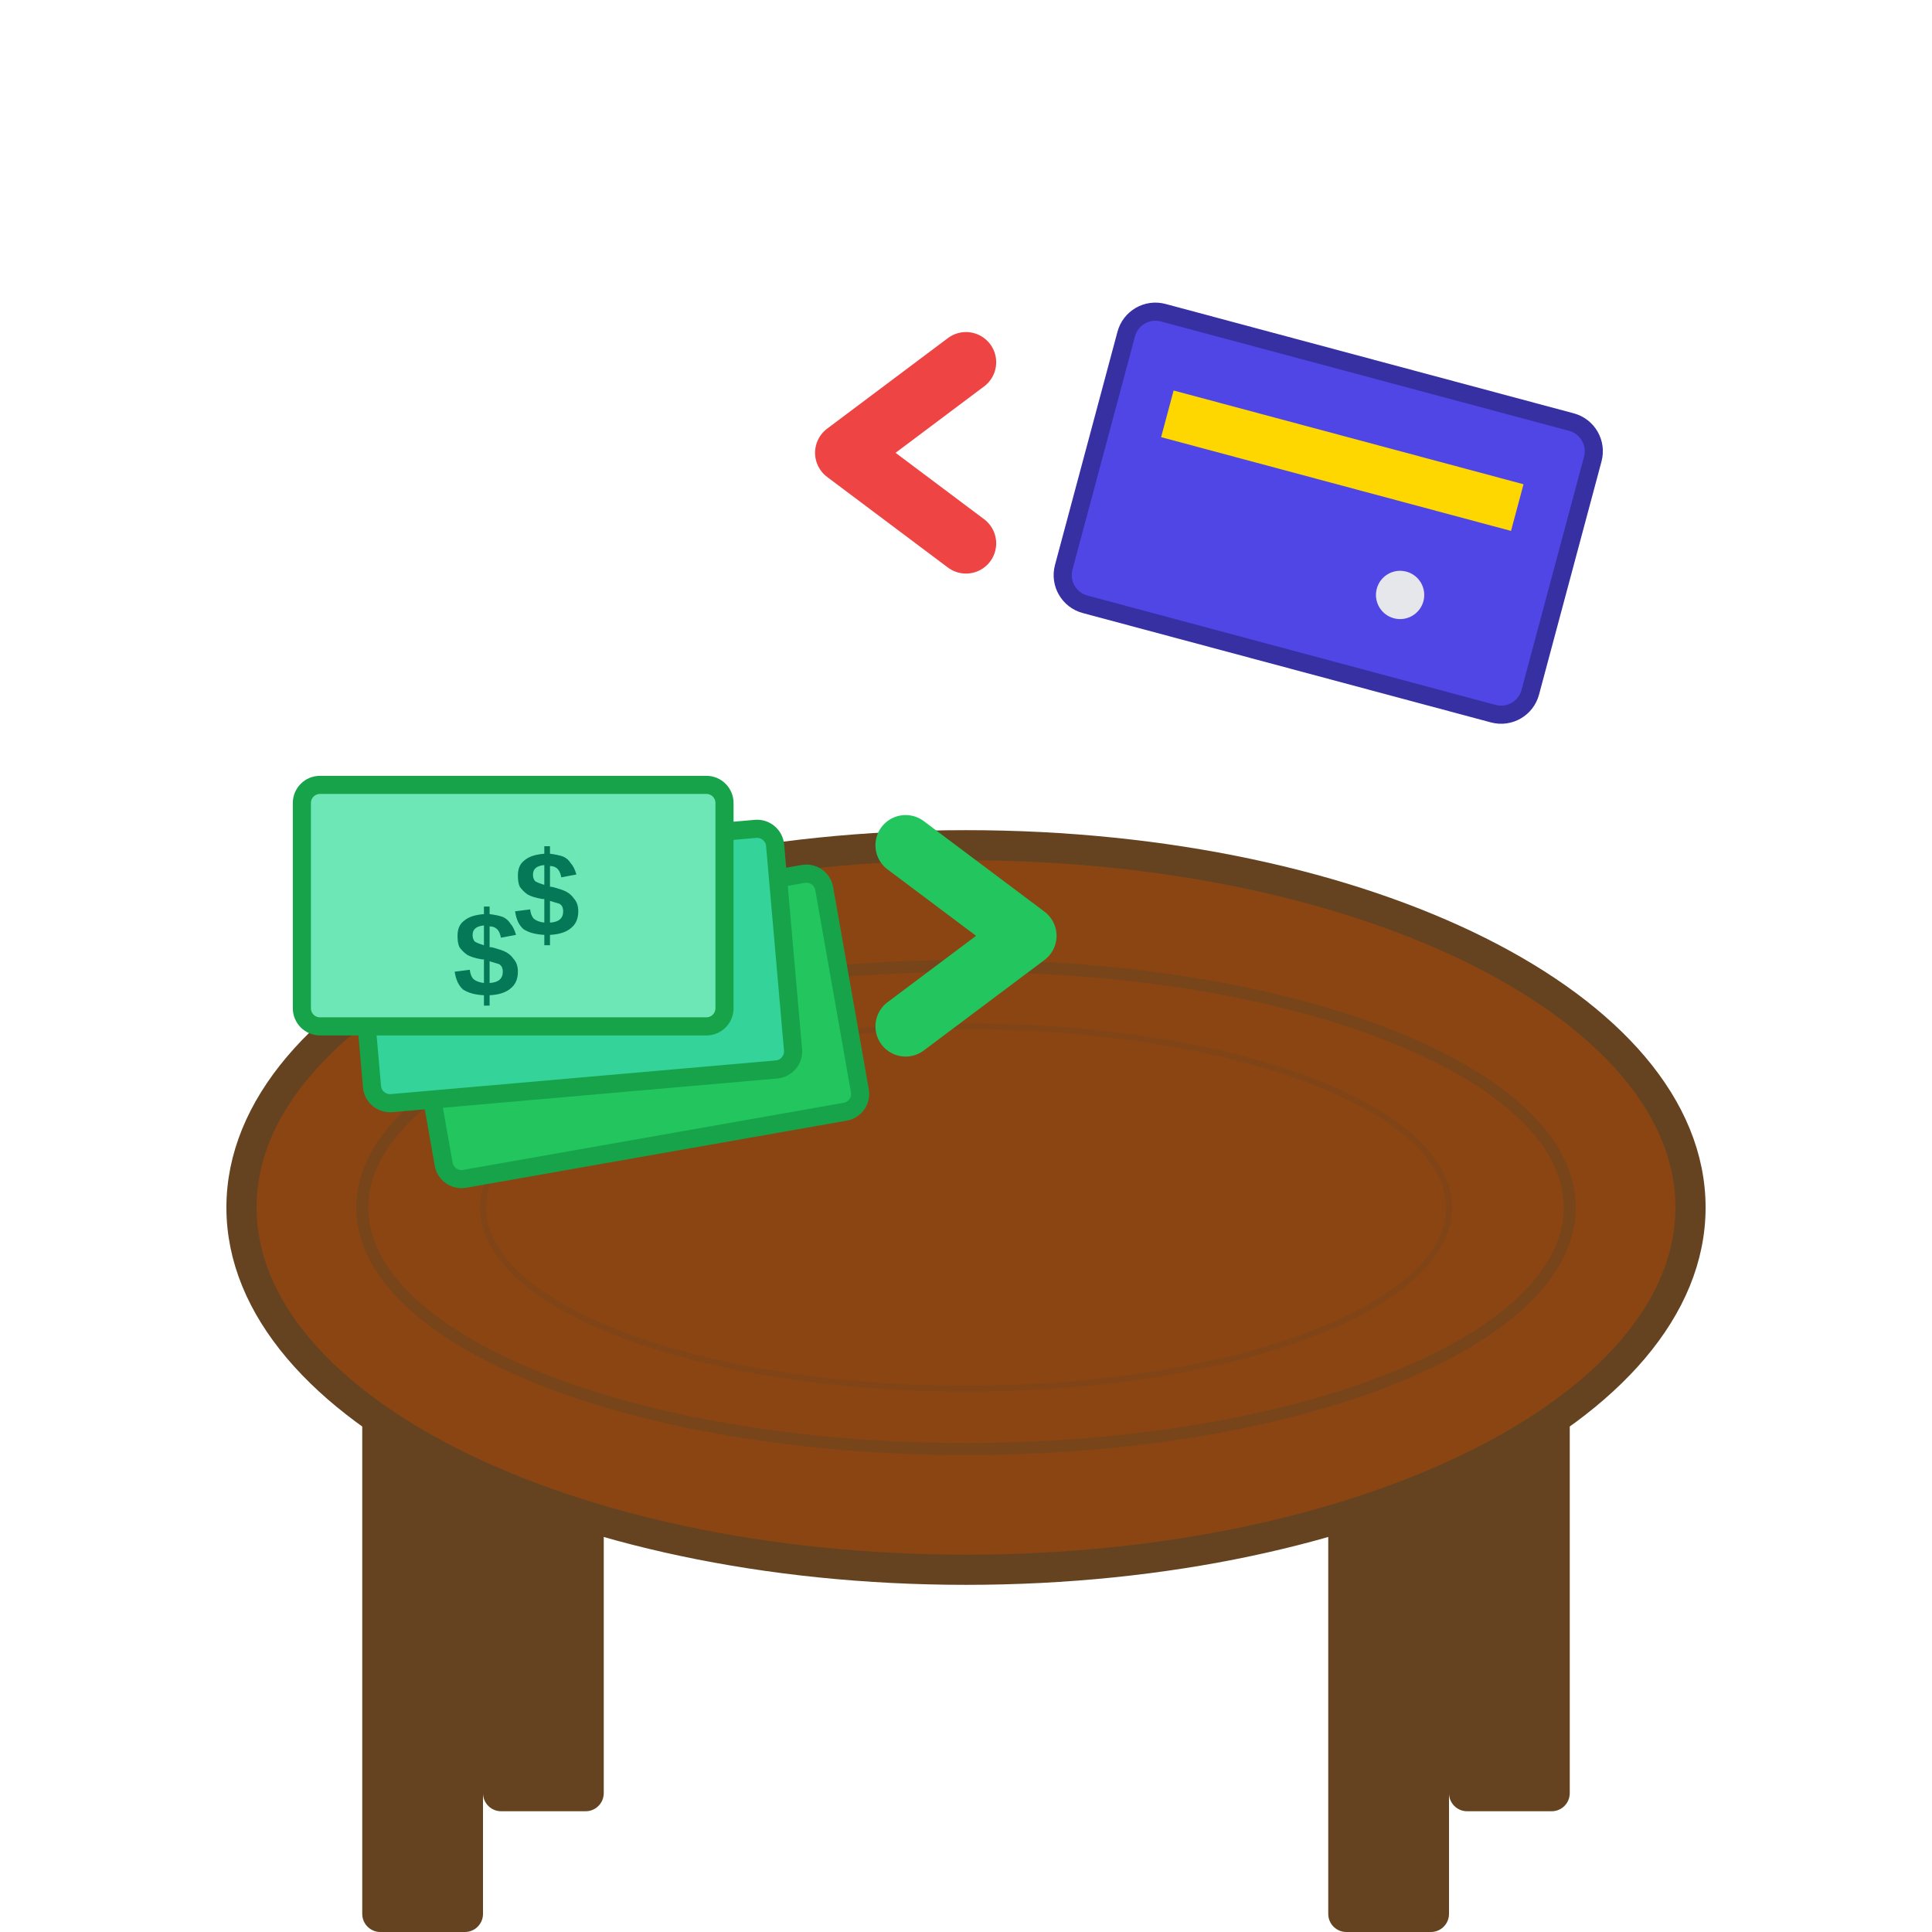
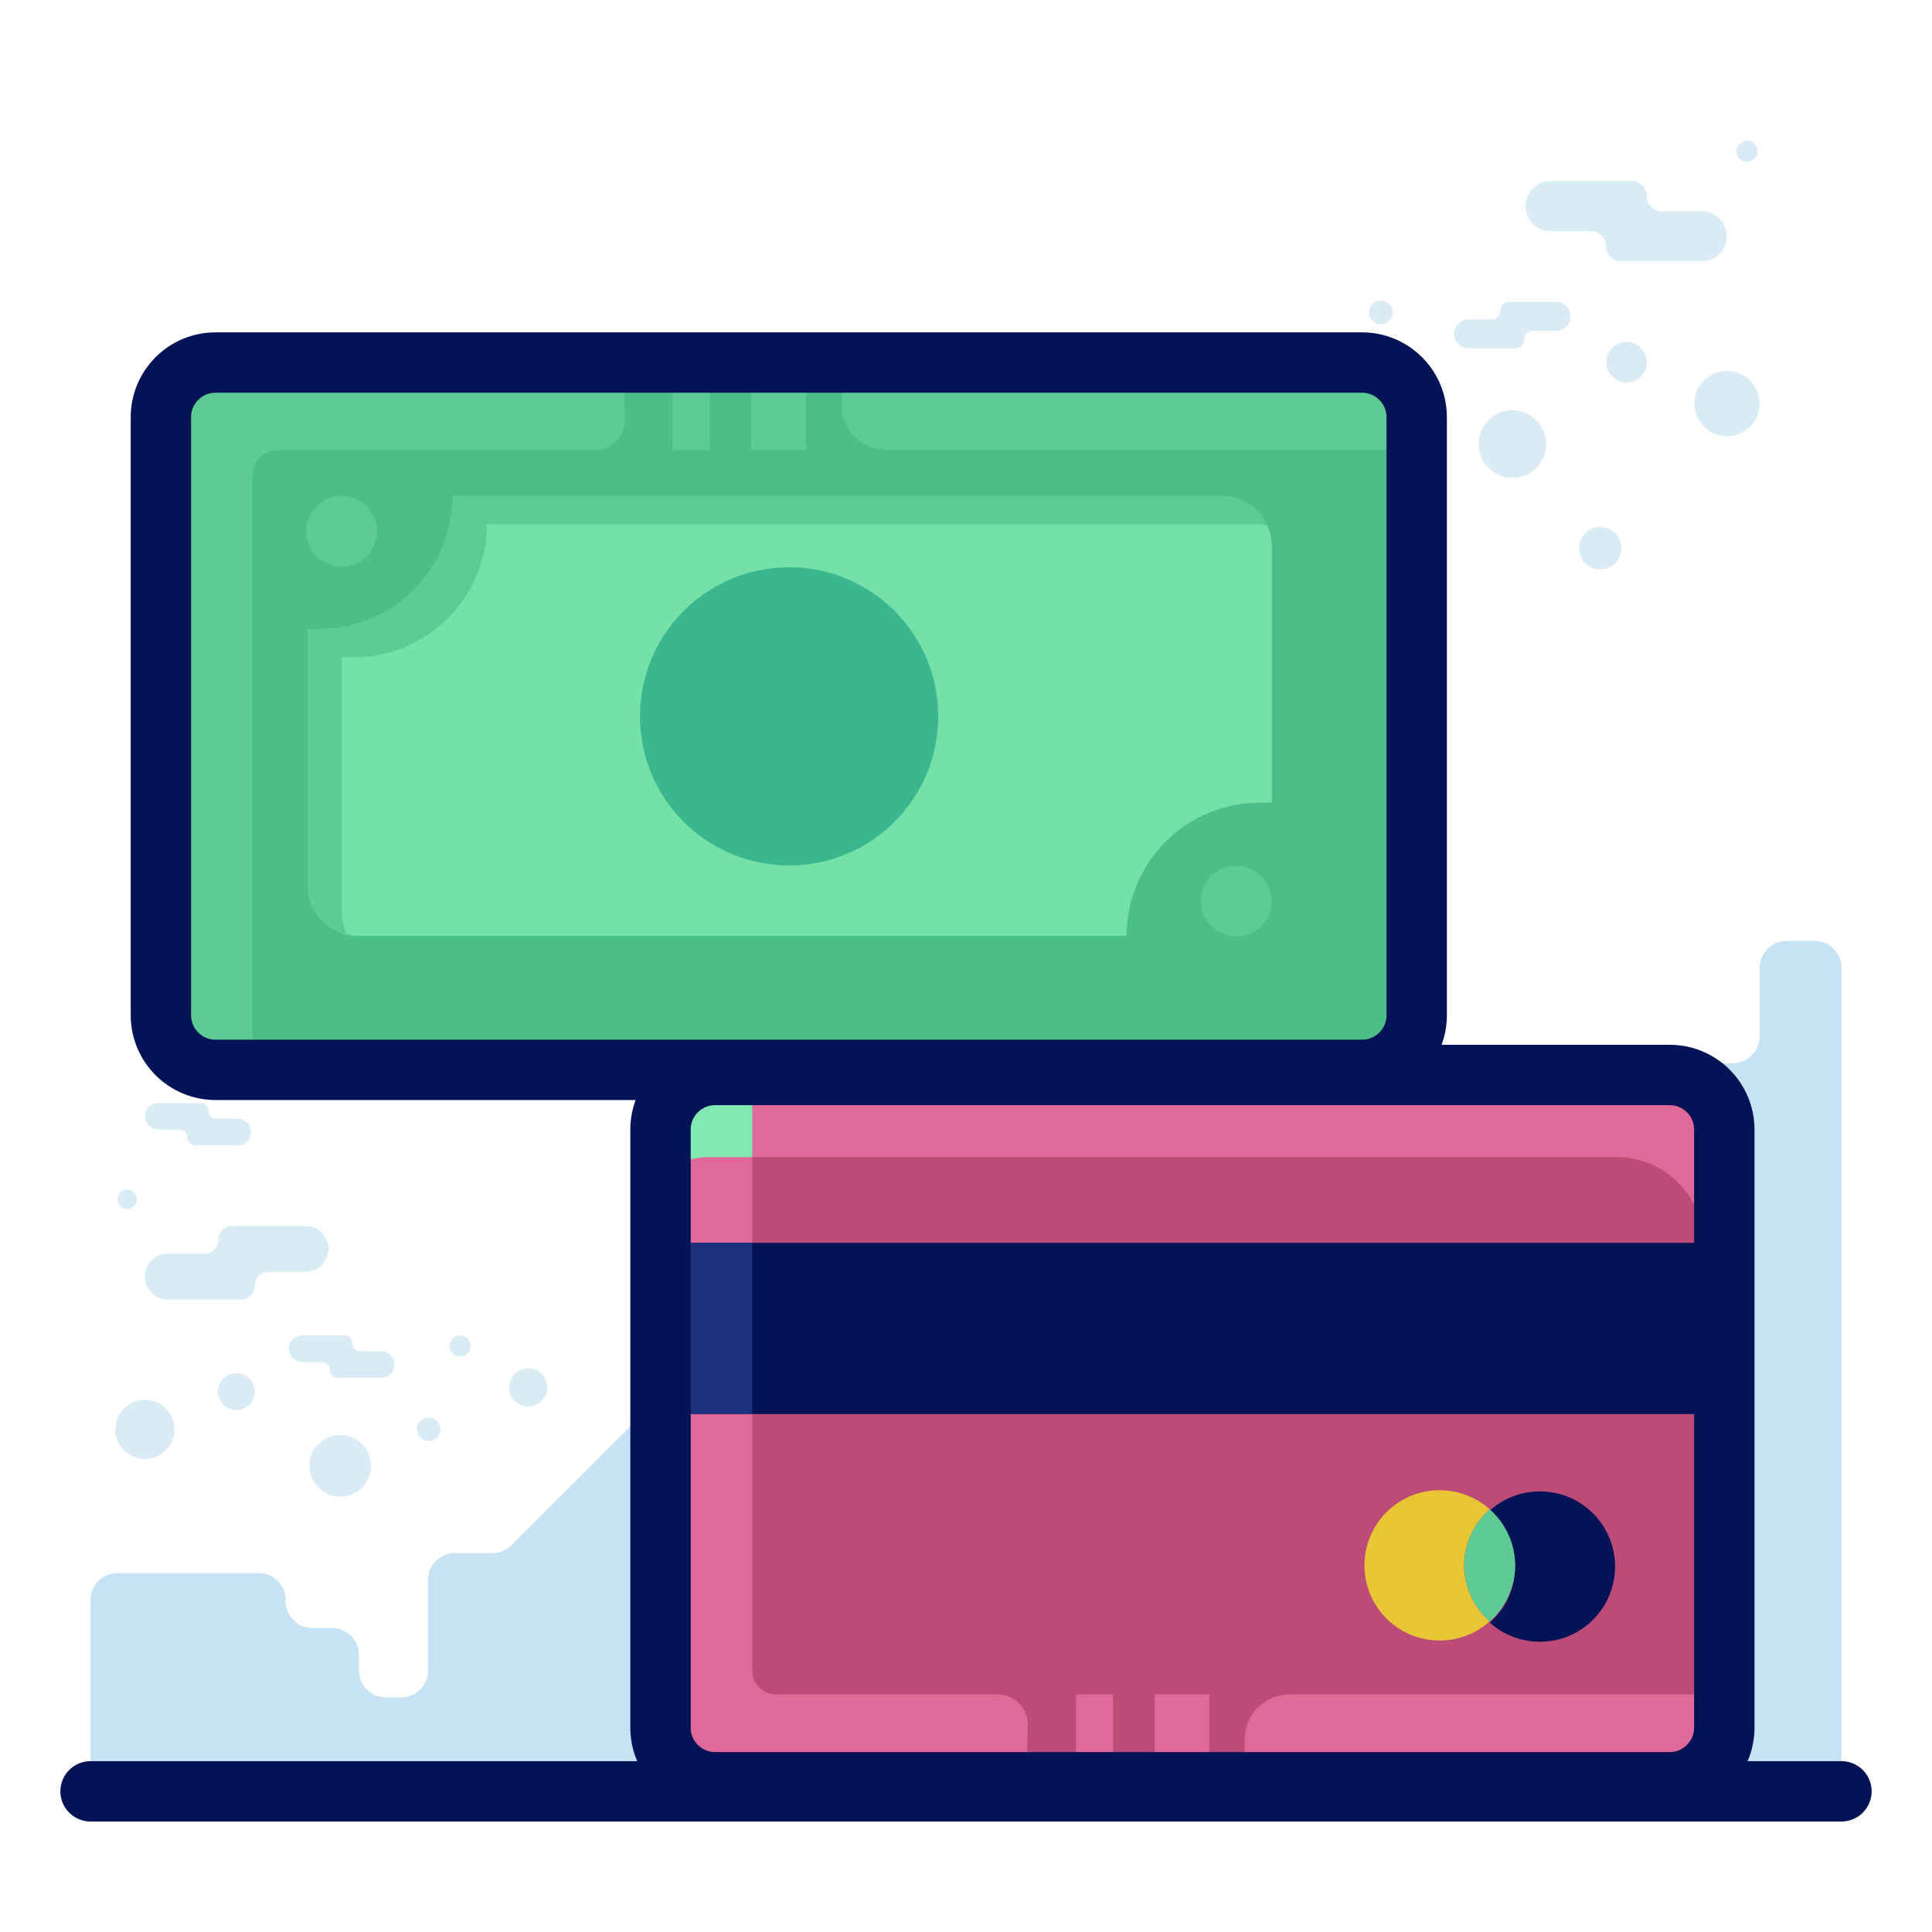
- <svg xmlns="http://www.w3.org/2000/svg" width="32" height="32" viewBox="0 0 32 32" fill="none">
-   <rect x="6" y="22" width="2" height="10" fill="#654321" rx="0.3" />
-   <rect x="8" y="22" width="2" height="8" fill="#654321" rx="0.3" />
-   <rect x="22" y="22" width="2" height="10" fill="#654321" rx="0.3" />
-   <rect x="24" y="22" width="2" height="8" fill="#654321" rx="0.3" />
-   <ellipse cx="16" cy="20" rx="12" ry="6" fill="#8B4513" stroke="#654321" stroke-width="0.5" />
-   <path d="M16 6 L14 7.5 L16 9" stroke="#EF4444" stroke-width="1" fill="none" stroke-linecap="round" stroke-linejoin="round" />
-   <rect x="18" y="6" width="8" height="5" rx="0.5" fill="#4F46E5" stroke="#3730A3" stroke-width="0.3" transform="rotate(15 22 8.5)" />
-   <rect x="19" y="7.2" width="6" height="0.8" fill="#FFD700" transform="rotate(15 22 8.5)" />
-   <circle cx="23.5" cy="9.5" r="0.4" fill="#E5E7EB" transform="rotate(15 22 8.5)" />
-   <ellipse cx="16" cy="20" rx="10" ry="4" fill="none" stroke="#654321" stroke-width="0.2" opacity="0.5" />
-   <ellipse cx="16" cy="20" rx="8" ry="3" fill="none" stroke="#654321" stroke-width="0.1" opacity="0.3" />
-   <rect x="7" y="15" width="7" height="4" rx="0.3" fill="#22C55E" stroke="#16A34A" stroke-width="0.3" transform="rotate(-10 10.5 17)" opacity="1" />
-   <rect x="6" y="14" width="7" height="4" rx="0.3" fill="#34D399" stroke="#16A34A" stroke-width="0.3" transform="rotate(-5 9.5 16)" opacity="1" />
-   <rect x="5" y="13" width="7" height="4" rx="0.3" fill="#6EE7B7" stroke="#16A34A" stroke-width="0.3" opacity="1" />
-   <text x="8.5" y="15.5" font-family="Arial" font-size="2" fill="#047857" font-weight="bold" opacity="1">$</text>
-   <text x="7.5" y="16.5" font-family="Arial" font-size="2" fill="#047857" font-weight="bold" opacity="1">$</text>
-   <path d="M15 14 L17 15.5 L15 17" stroke="#22C55E" stroke-width="1" fill="none" stroke-linecap="round" stroke-linejoin="round" opacity="1" />
+ <svg xmlns="http://www.w3.org/2000/svg" id="Layer_1" data-name="Layer 1" viewBox="0 0 64 64">
+   <defs>
+     <style>.cls-1{fill:#d9ebf4;}.cls-2{fill:#c6e2f4;}.cls-3{fill:none;stroke:#041256;stroke-linecap:round;stroke-linejoin:round;stroke-width:2px;}.cls-4{fill:#bc4b77;}.cls-5{fill:#e0699a;}.cls-6{fill:#81eab3;}.cls-7{fill:#041256;}.cls-8{fill:#1b307f;}.cls-9{fill:#e8c534;}.cls-10{fill:#5ccc94;}.cls-11{fill:#4cbf88;}.cls-12{fill:#75e0a8;}.cls-13{fill:#3bb790;}</style>
+   </defs>
+   <path class="cls-1" d="M8,43.05H5.56a.76.76,0,0,1,0-1.52H6.77a.46.46,0,0,0,.46-.46.46.46,0,0,1,.46-.46h2.43a.76.76,0,1,1,0,1.52H8.9a.46.46,0,0,0-.46.46A.46.46,0,0,1,8,43.05Z" />
+   <path class="cls-1" d="M10,44.24h1.41a.26.26,0,0,1,.26.26.26.26,0,0,0,.26.26h.7a.44.44,0,0,1,0,.88H11.19a.26.26,0,0,1-.26-.26.26.26,0,0,0-.26-.26H10a.44.44,0,1,1,0-.88Z" />
+   <path class="cls-1" d="M5.24,36.54H6.65a.26.26,0,0,1,.26.26.26.26,0,0,0,.26.26h.7a.44.44,0,1,1,0,.88H6.47a.26.26,0,0,1-.26-.26.26.26,0,0,0-.26-.26h-.7a.44.44,0,0,1,0-.88Z" />
+   <circle class="cls-1" cx="17.5" cy="45.96" r="0.63" />
+   <circle class="cls-1" cx="7.83" cy="46.1" r="0.61" />
+   <circle class="cls-1" cx="4.8" cy="47.35" r="0.98" />
+   <circle class="cls-1" cx="4.21" cy="39.73" r="0.32" />
+   <circle class="cls-1" cx="14.2" cy="47.35" r="0.39" />
+   <circle class="cls-1" cx="11.27" cy="48.56" r="1.02" />
+   <circle class="cls-1" cx="15.24" cy="44.59" r="0.35" />
+   <path class="cls-1" d="M54.55,6.48h0A.5.5,0,0,0,54,6H51.37a.83.83,0,0,0-.83.83h0a.83.83,0,0,0,.83.83h1.33a.5.5,0,0,1,.5.5h0a.5.5,0,0,0,.5.5h2.67a.83.83,0,0,0,.83-.83h0A.83.83,0,0,0,56.38,7H55A.5.5,0,0,1,54.55,6.48Z" />
+   <path class="cls-1" d="M49.71,10.25h0A.29.29,0,0,1,50,10h1.55a.48.48,0,0,1,.48.48h0a.48.48,0,0,1-.48.48h-.77a.29.29,0,0,0-.29.29h0a.29.29,0,0,1-.29.29H48.65a.48.48,0,0,1-.48-.48h0a.48.48,0,0,1,.48-.48h.77A.29.29,0,0,0,49.71,10.25Z" />
+   <circle class="cls-1" cx="53.01" cy="18.16" r="0.7" />
+   <circle class="cls-1" cx="53.88" cy="12" r="0.67" />
+   <circle class="cls-1" cx="57.21" cy="13.37" r="1.08" />
+   <circle class="cls-1" cx="57.87" cy="5.01" r="0.35" />
+   <circle class="cls-1" cx="46.88" cy="13.37" r="0.43" />
+   <circle class="cls-1" cx="50.1" cy="14.71" r="1.12" />
+   <circle class="cls-1" cx="45.74" cy="10.35" r="0.39" />
+   <path class="cls-2" d="M61,59.34V32.06a.89.89,0,0,0-.89-.89h-.93a.89.89,0,0,0-.89.89v2.27a.89.89,0,0,1-.89.89h-3a.89.89,0,0,0-.89.89V46.5a.89.89,0,0,1-.89.89H50.74a.89.89,0,0,0-.89.89v6.54a.89.89,0,0,1-.89.89h-.9a.89.89,0,0,1-.89-.89V53.68a.89.89,0,0,0-.89-.89h-.81a.89.89,0,0,1-.89-.89V50.37a.89.89,0,0,0-.89-.89H38.9a.89.89,0,0,1-.89-.89v-.91a.89.89,0,0,0-.89-.89H21.71a.89.89,0,0,0-.63.26l-4.14,4.14a.89.89,0,0,1-.63.26H15.07a.89.89,0,0,0-.89.89v3a.89.89,0,0,1-.89.89h-.51a.89.89,0,0,1-.89-.89v-.52a.89.89,0,0,0-.89-.89h-.65A.89.89,0,0,1,9.46,53a.89.89,0,0,0-.89-.89H3.94A.89.89,0,0,0,3,53v6.31Z" />
+   <line class="cls-3" x1="61" y1="59.34" x2="3" y2="59.34" />
+   <rect class="cls-4" x="21.88" y="35.61" width="35.24" height="23.43" rx="1.81" ry="1.81" />
+   <path class="cls-5" d="M54.23,35.61H25.32a2.88,2.88,0,0,0-2.88,2.88v.35a2.86,2.86,0,0,1,1.63-.51H53.55a2.88,2.88,0,0,1,2.88,2.88V58a2.86,2.86,0,0,0,.68-1.85V38.49A2.88,2.88,0,0,0,54.23,35.61Z" />
+   <path class="cls-5" d="M34,59H24.76a2.88,2.88,0,0,1-2.88-2.88V38.49a2.88,2.88,0,0,1,2.88-2.88h.16V55.34a.79.79,0,0,0,.79.79h7.34a1,1,0,0,1,1,1Z" />
+   <path class="cls-6" d="M24.18,35.67a2.88,2.88,0,0,0-2.3,2.82v.35a2.86,2.86,0,0,1,1.63-.51h1.41V35.61h-.16A2.9,2.9,0,0,0,24.18,35.67Z" />
+   <rect class="cls-7" x="36.66" y="26.39" width="5.67" height="35.24" transform="translate(-4.51 83.5) rotate(-90)" />
+   <rect class="cls-5" x="35.64" y="56.13" width="1.23" height="2.91" />
+   <path class="cls-5" d="M54.23,59h-13V57.62a1.49,1.49,0,0,1,1.49-1.49H57.12v0A2.88,2.88,0,0,1,54.23,59Z" />
+   <rect class="cls-5" x="38.25" y="56.13" width="1.81" height="2.91" />
+   <rect class="cls-8" x="21.88" y="41.17" width="3.04" height="5.67" />
+   <path class="cls-7" d="M50.19,51.9a2.47,2.47,0,0,1-.84,1.85,2.49,2.49,0,1,0,0-3.71A2.47,2.47,0,0,1,50.19,51.9Z" />
+   <path class="cls-9" d="M48.5,51.9A2.47,2.47,0,0,1,49.35,50a2.49,2.49,0,1,0,0,3.71A2.47,2.47,0,0,1,48.5,51.9Z" />
+   <path class="cls-10" d="M50.19,51.9A2.47,2.47,0,0,0,49.35,50a2.46,2.46,0,0,0,0,3.71A2.47,2.47,0,0,0,50.19,51.9Z" />
+   <rect class="cls-3" x="21.88" y="35.61" width="35.24" height="23.43" rx="1.81" ry="1.81" />
+   <rect class="cls-11" x="5.33" y="12.01" width="41.6" height="23.43" rx="1.81" ry="1.81" />
+   <rect class="cls-10" x="22.28" y="12.01" width="1.23" height="2.91" />
+   <path class="cls-10" d="M44.05,12H27.88v1.41a1.49,1.49,0,0,0,1.49,1.49H46.94v0A2.88,2.88,0,0,0,44.05,12Z" />
+   <rect class="cls-10" x="24.89" y="12.01" width="1.81" height="2.91" />
+   <path class="cls-10" d="M20.66,12H8.22A2.88,2.88,0,0,0,5.33,14.9V32.56a2.88,2.88,0,0,0,2.88,2.88h.16V15.71a.79.79,0,0,1,.79-.79H19.7a1,1,0,0,0,1-1Z" />
+   <path class="cls-12" d="M37.32,31a4.41,4.41,0,0,1,4.41-4.41c.14,0,.27,0,.4,0V18.11a1.68,1.68,0,0,0-1.68-1.68H15s0,0,0,0a4.41,4.41,0,0,1-4.41,4.41c-.14,0-.27,0-.4,0v8.51A1.68,1.68,0,0,0,11.82,31h25.5S37.32,31,37.32,31Z" />
+   <path class="cls-10" d="M11.32,30.28V21.77c.14,0,.27,0,.4,0a4.41,4.41,0,0,0,4.41-4.41s0,0,0,0h25.5a1.61,1.61,0,0,1,.37.07,1.67,1.67,0,0,0-1.54-1H15s0,0,0,0a4.41,4.41,0,0,1-4.41,4.41c-.14,0-.27,0-.4,0v8.51a1.65,1.65,0,0,0,1.31,1.6A1.66,1.66,0,0,1,11.32,30.28Z" />
+   <circle class="cls-10" cx="11.32" cy="17.6" r="1.17" />
+   <circle class="cls-10" cx="40.95" cy="29.85" r="1.17" />
+   <circle class="cls-13" cx="26.14" cy="23.73" r="4.94" />
+   <rect class="cls-3" x="5.33" y="12.01" width="41.6" height="23.43" rx="1.81" ry="1.81" />
</svg>
